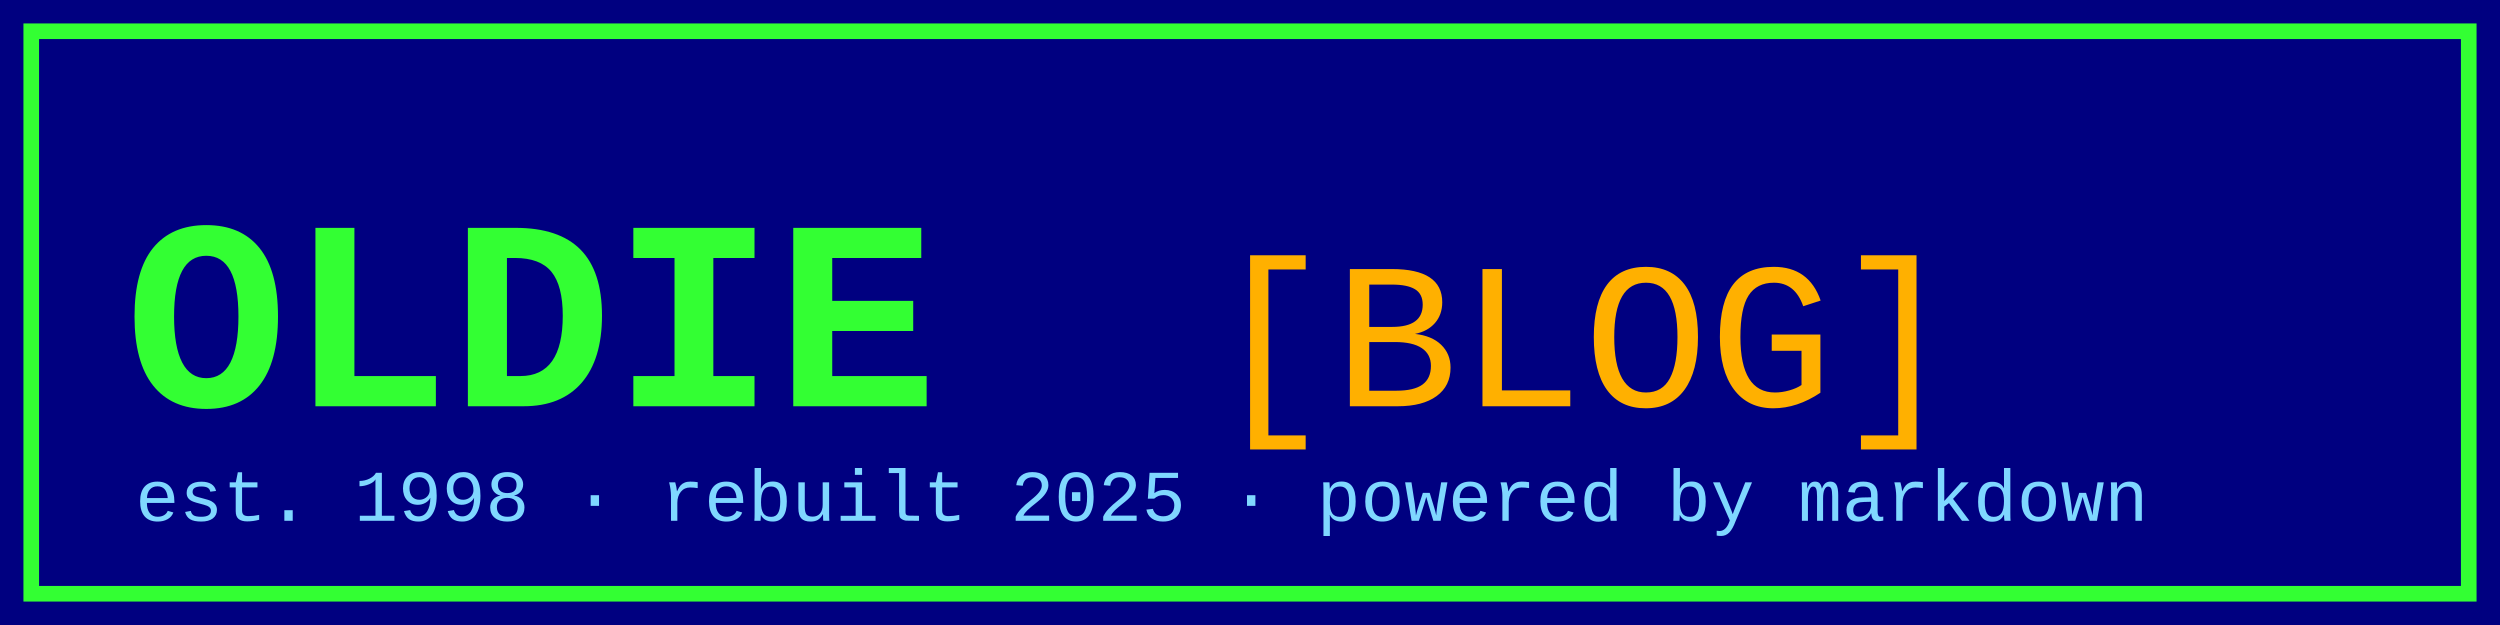
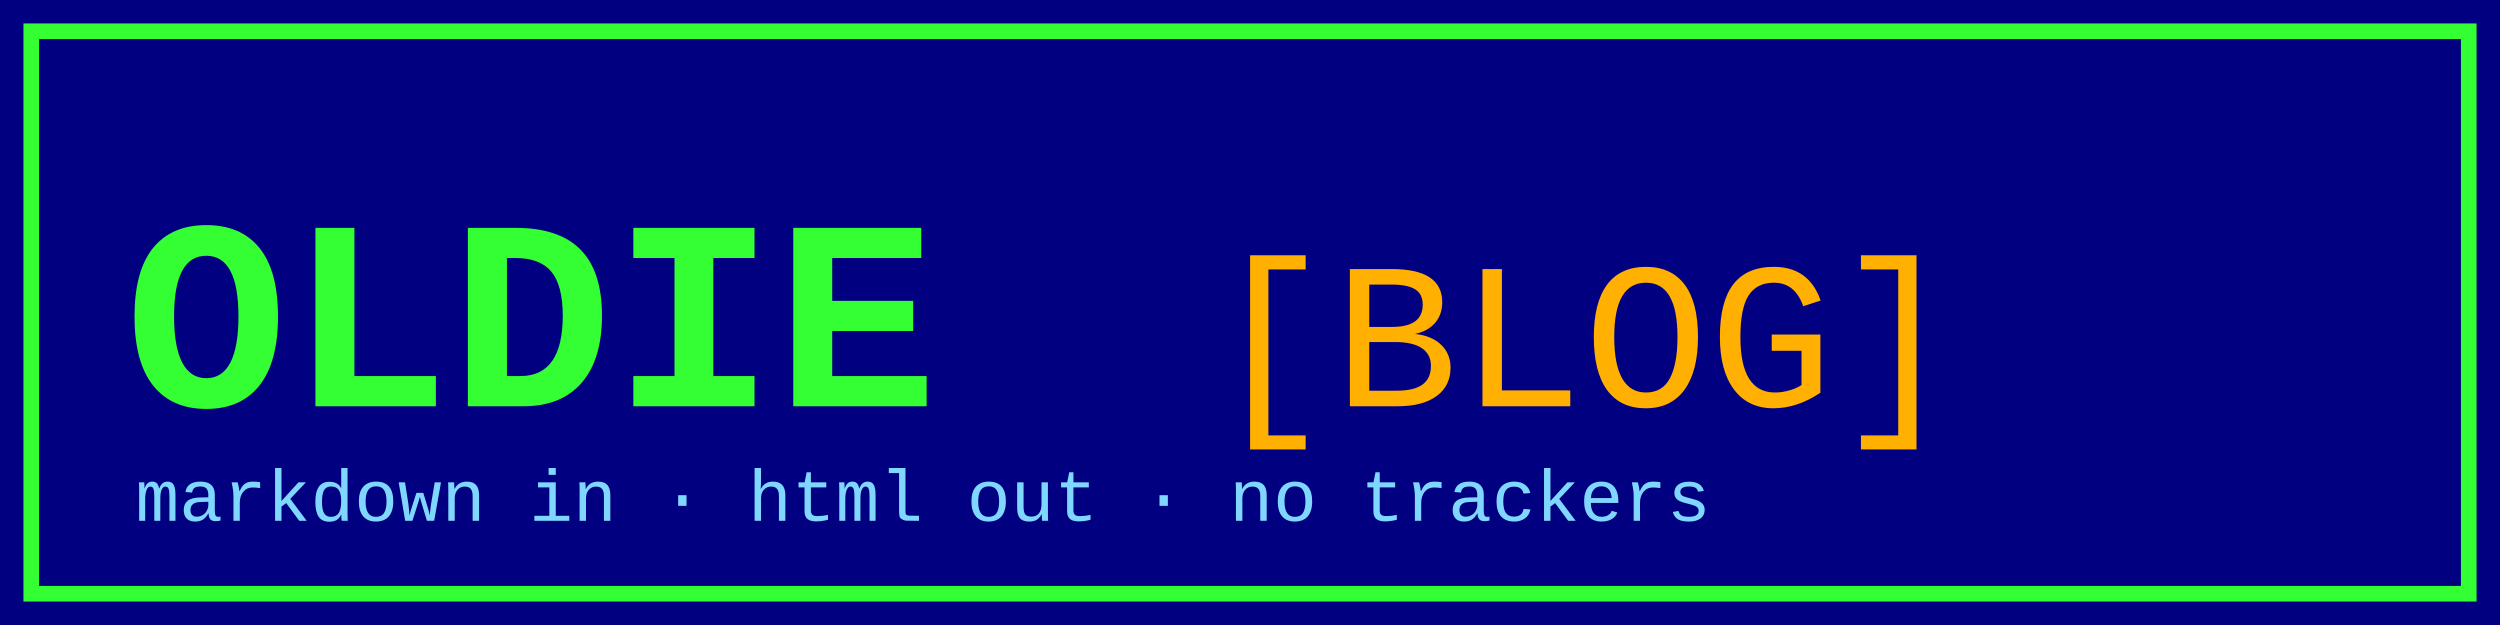
<svg xmlns="http://www.w3.org/2000/svg" viewBox="0 0 480 120" width="480" height="120" role="img" aria-label="oldie.blog logo">
  <rect width="480" height="120" fill="#000080" />
  <rect x="6" y="6" width="468" height="108" fill="none" stroke="#33ff33" stroke-width="3" />
  <g fill="#33ff33" font-family="'Courier New', monospace" font-size="52" font-weight="bold">
    <text x="24" y="78">OLDIE</text>
  </g>
  <text x="232" y="78" fill="#ffb000" font-family="'Courier New', monospace" font-size="40">[BLOG]</text>
-   <text x="26" y="100" fill="#7fd7ff" font-family="'Courier New', monospace" font-size="14">est. 1998 · rebuilt 2025 · powered by markdown</text>
+   <text x="26" y="100" fill="#7fd7ff" font-family="'Courier New', monospace" font-size="14">markdown in · html out · no trackers</text>
</svg>
